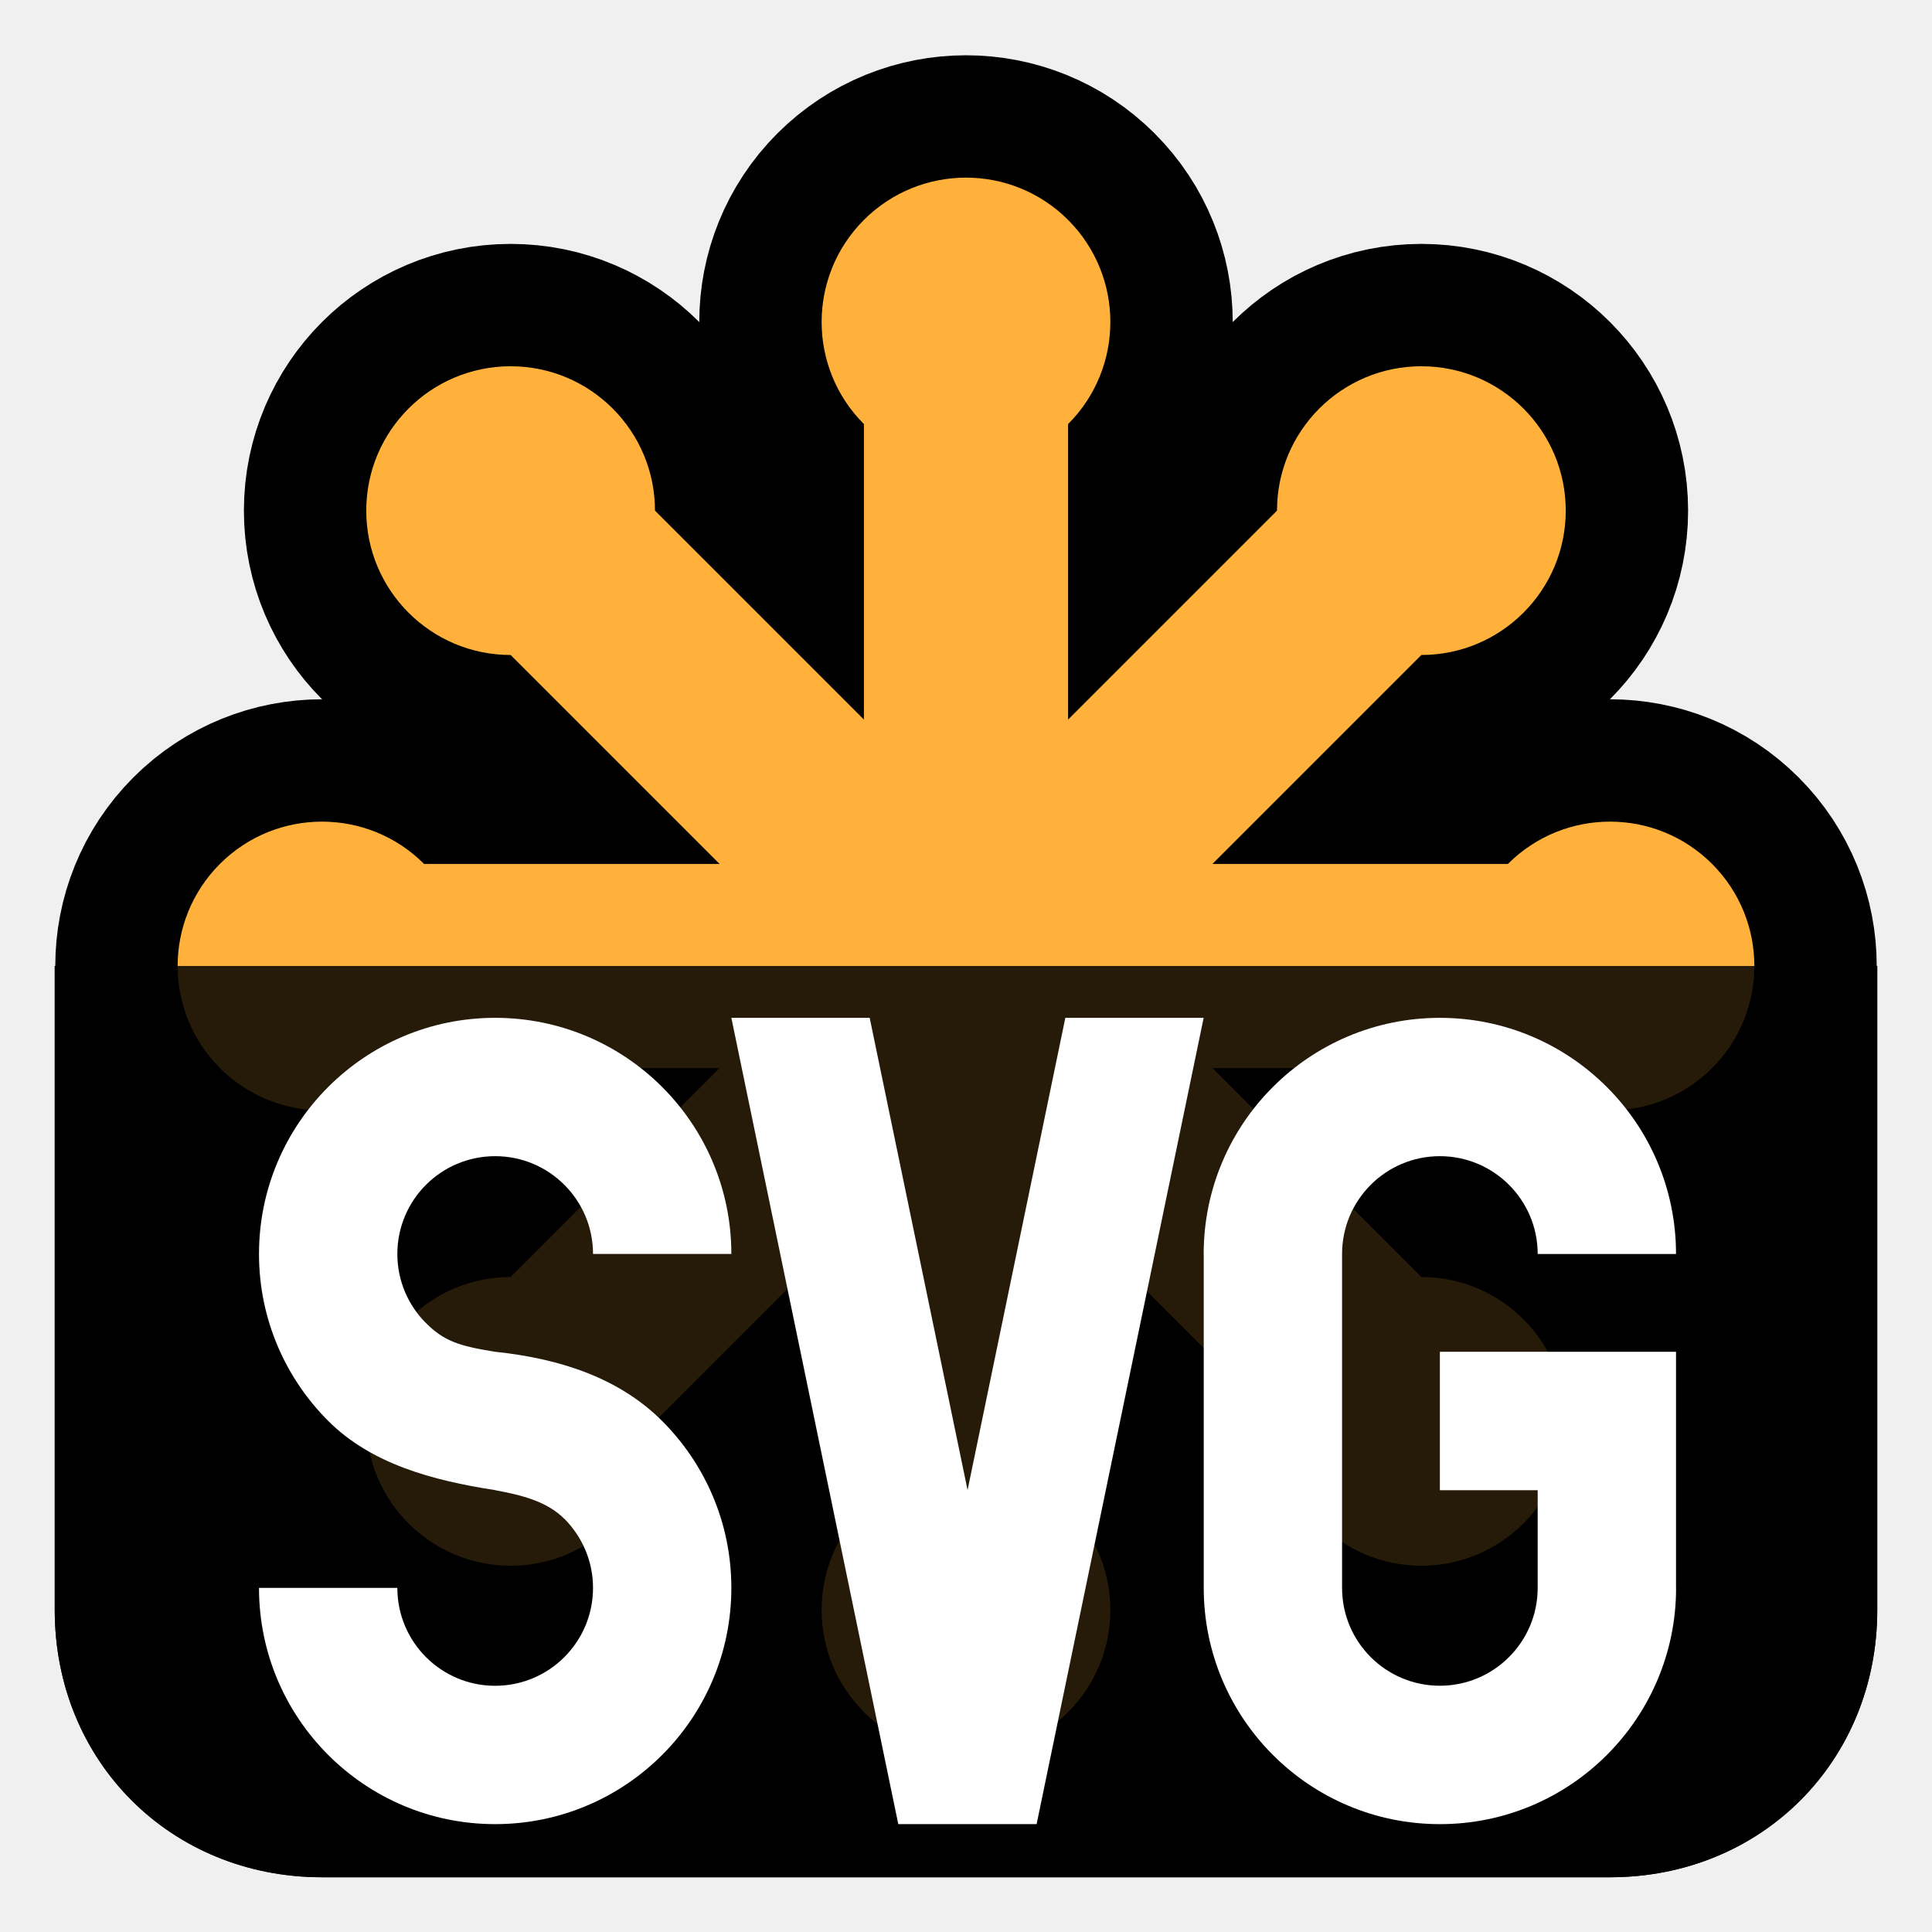
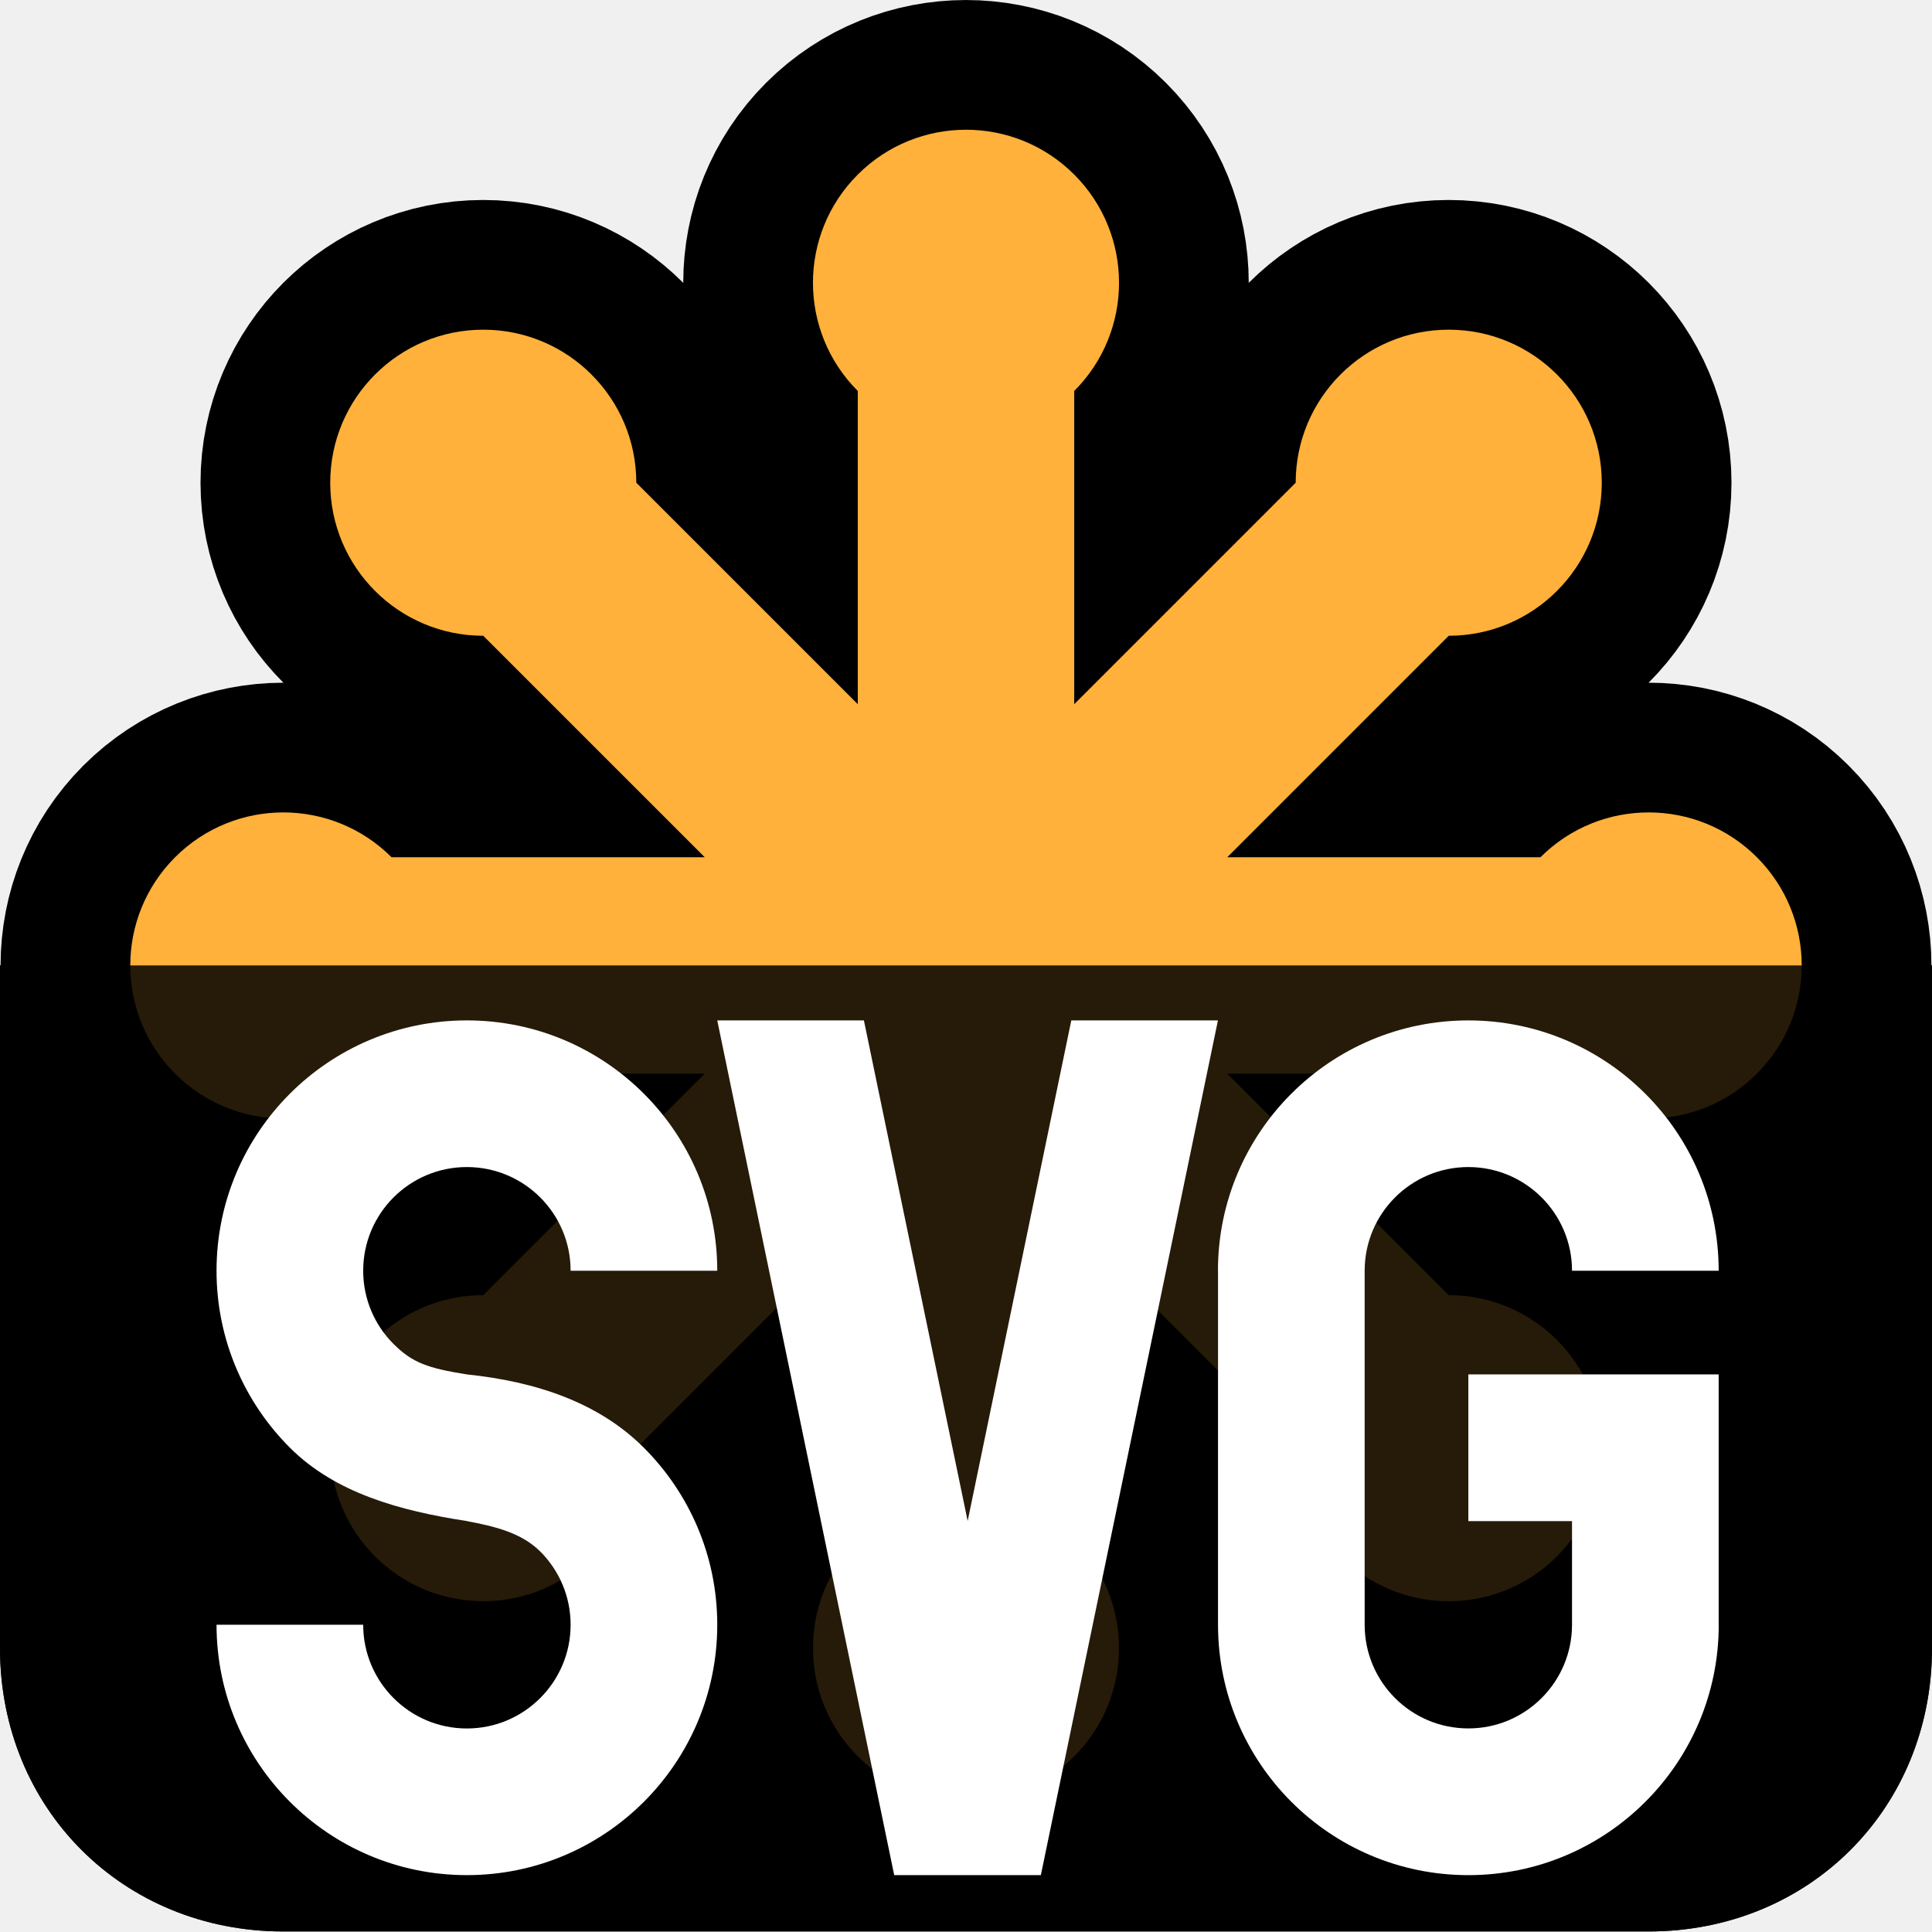
- <svg xmlns="http://www.w3.org/2000/svg" xmlns:xlink="http://www.w3.org/1999/xlink" width="100%" height="100%" viewBox="0 0 300 300">
+ <svg xmlns="http://www.w3.org/2000/svg" xmlns:xlink="http://www.w3.org/1999/xlink" viewBox="8.5 8.58 283 282.92">
  <defs>
    <g id="SVG" fill="#fff" transform="scale(2) translate(20,79)">
      <path id="S" d="M 5.482,31.319 C2.163,28.001 0.109,23.419 0.109,18.358 C0.109,8.232 8.322,0.024 18.443,0.024 C28.569,0.024 36.782,8.232 36.782,18.358 L26.042,18.358 C26.042,14.164 22.638,10.765 18.443,10.765 C14.249,10.765 10.850,14.164 10.850,18.358 C10.850,20.453 11.701,22.351 13.070,23.721 L13.075,23.721 C14.450,25.101 15.595,25.500 18.443,25.952 L18.443,25.952 C23.509,26.479 28.091,28.006 31.409,31.324 L31.409,31.324 C34.728,34.643 36.782,39.225 36.782,44.286 C36.782,54.412 28.569,62.625 18.443,62.625 C8.322,62.625 0.109,54.412 0.109,44.286 L10.850,44.286 C10.850,48.480 14.249,51.884 18.443,51.884 C22.638,51.884 26.042,48.480 26.042,44.286 C26.042,42.191 25.191,40.298 23.821,38.923 L23.816,38.923 C22.441,37.548 20.468,37.074 18.443,36.697 L18.443,36.692 C13.533,35.939 8.800,34.638 5.482,31.319 L5.482,31.319 L5.482,31.319 Z" />
      <path id="V" d="M 73.452,0.024 L60.482,62.625 L49.742,62.625 L36.782,0.024 L47.522,0.024 L55.122,36.687 L62.712,0.024 L73.452,0.024 Z" />
      <path id="G" d="M 91.792,25.952 L110.126,25.952 L110.126,44.286 L110.131,44.286 C110.131,54.413 101.918,62.626 91.792,62.626 C81.665,62.626 73.458,54.413 73.458,44.286 L73.458,44.286 L73.458,18.359 L73.453,18.359 C73.453,8.233 81.665,0.025 91.792,0.025 C101.913,0.025 110.126,8.233 110.126,18.359 L99.385,18.359 C99.385,14.169 95.981,10.765 91.792,10.765 C87.597,10.765 84.198,14.169 84.198,18.359 L84.198,44.286 L84.198,44.286 C84.198,48.481 87.597,51.880 91.792,51.880 C95.981,51.880 99.380,48.481 99.385,44.291 L99.385,44.286 L99.385,36.698 L91.792,36.698 L91.792,25.952 L91.792,25.952 Z" />
    </g>
  </defs>
  <path id="base" fill="#000" d="M8.5,150 H291.5 V250 C291.5,273.5 273.5,291.5 250,291.5 H50 C26.5,291.5 8.5,273.5 8.5,250 Z" />
  <g stroke-width="38" stroke="#000">
    <g id="svgstar" transform="translate(150, 150)">
      <path id="svgbar" fill="#ffb13b" d="M-84.149,-15.851 a22.417,22.417 0 1 0 0,31.703 h168.297 a22.417,22.417 0 1 0 0,-31.703 Z" />
      <use xlink:href="#svgbar" transform="rotate(45)" />
      <use xlink:href="#svgbar" transform="rotate(90)" />
      <use xlink:href="#svgbar" transform="rotate(135)" />
    </g>
  </g>
  <use xlink:href="#svgstar" />
  <use xlink:href="#base" opacity="0.85" />
  <use xlink:href="#SVG" />
</svg>
